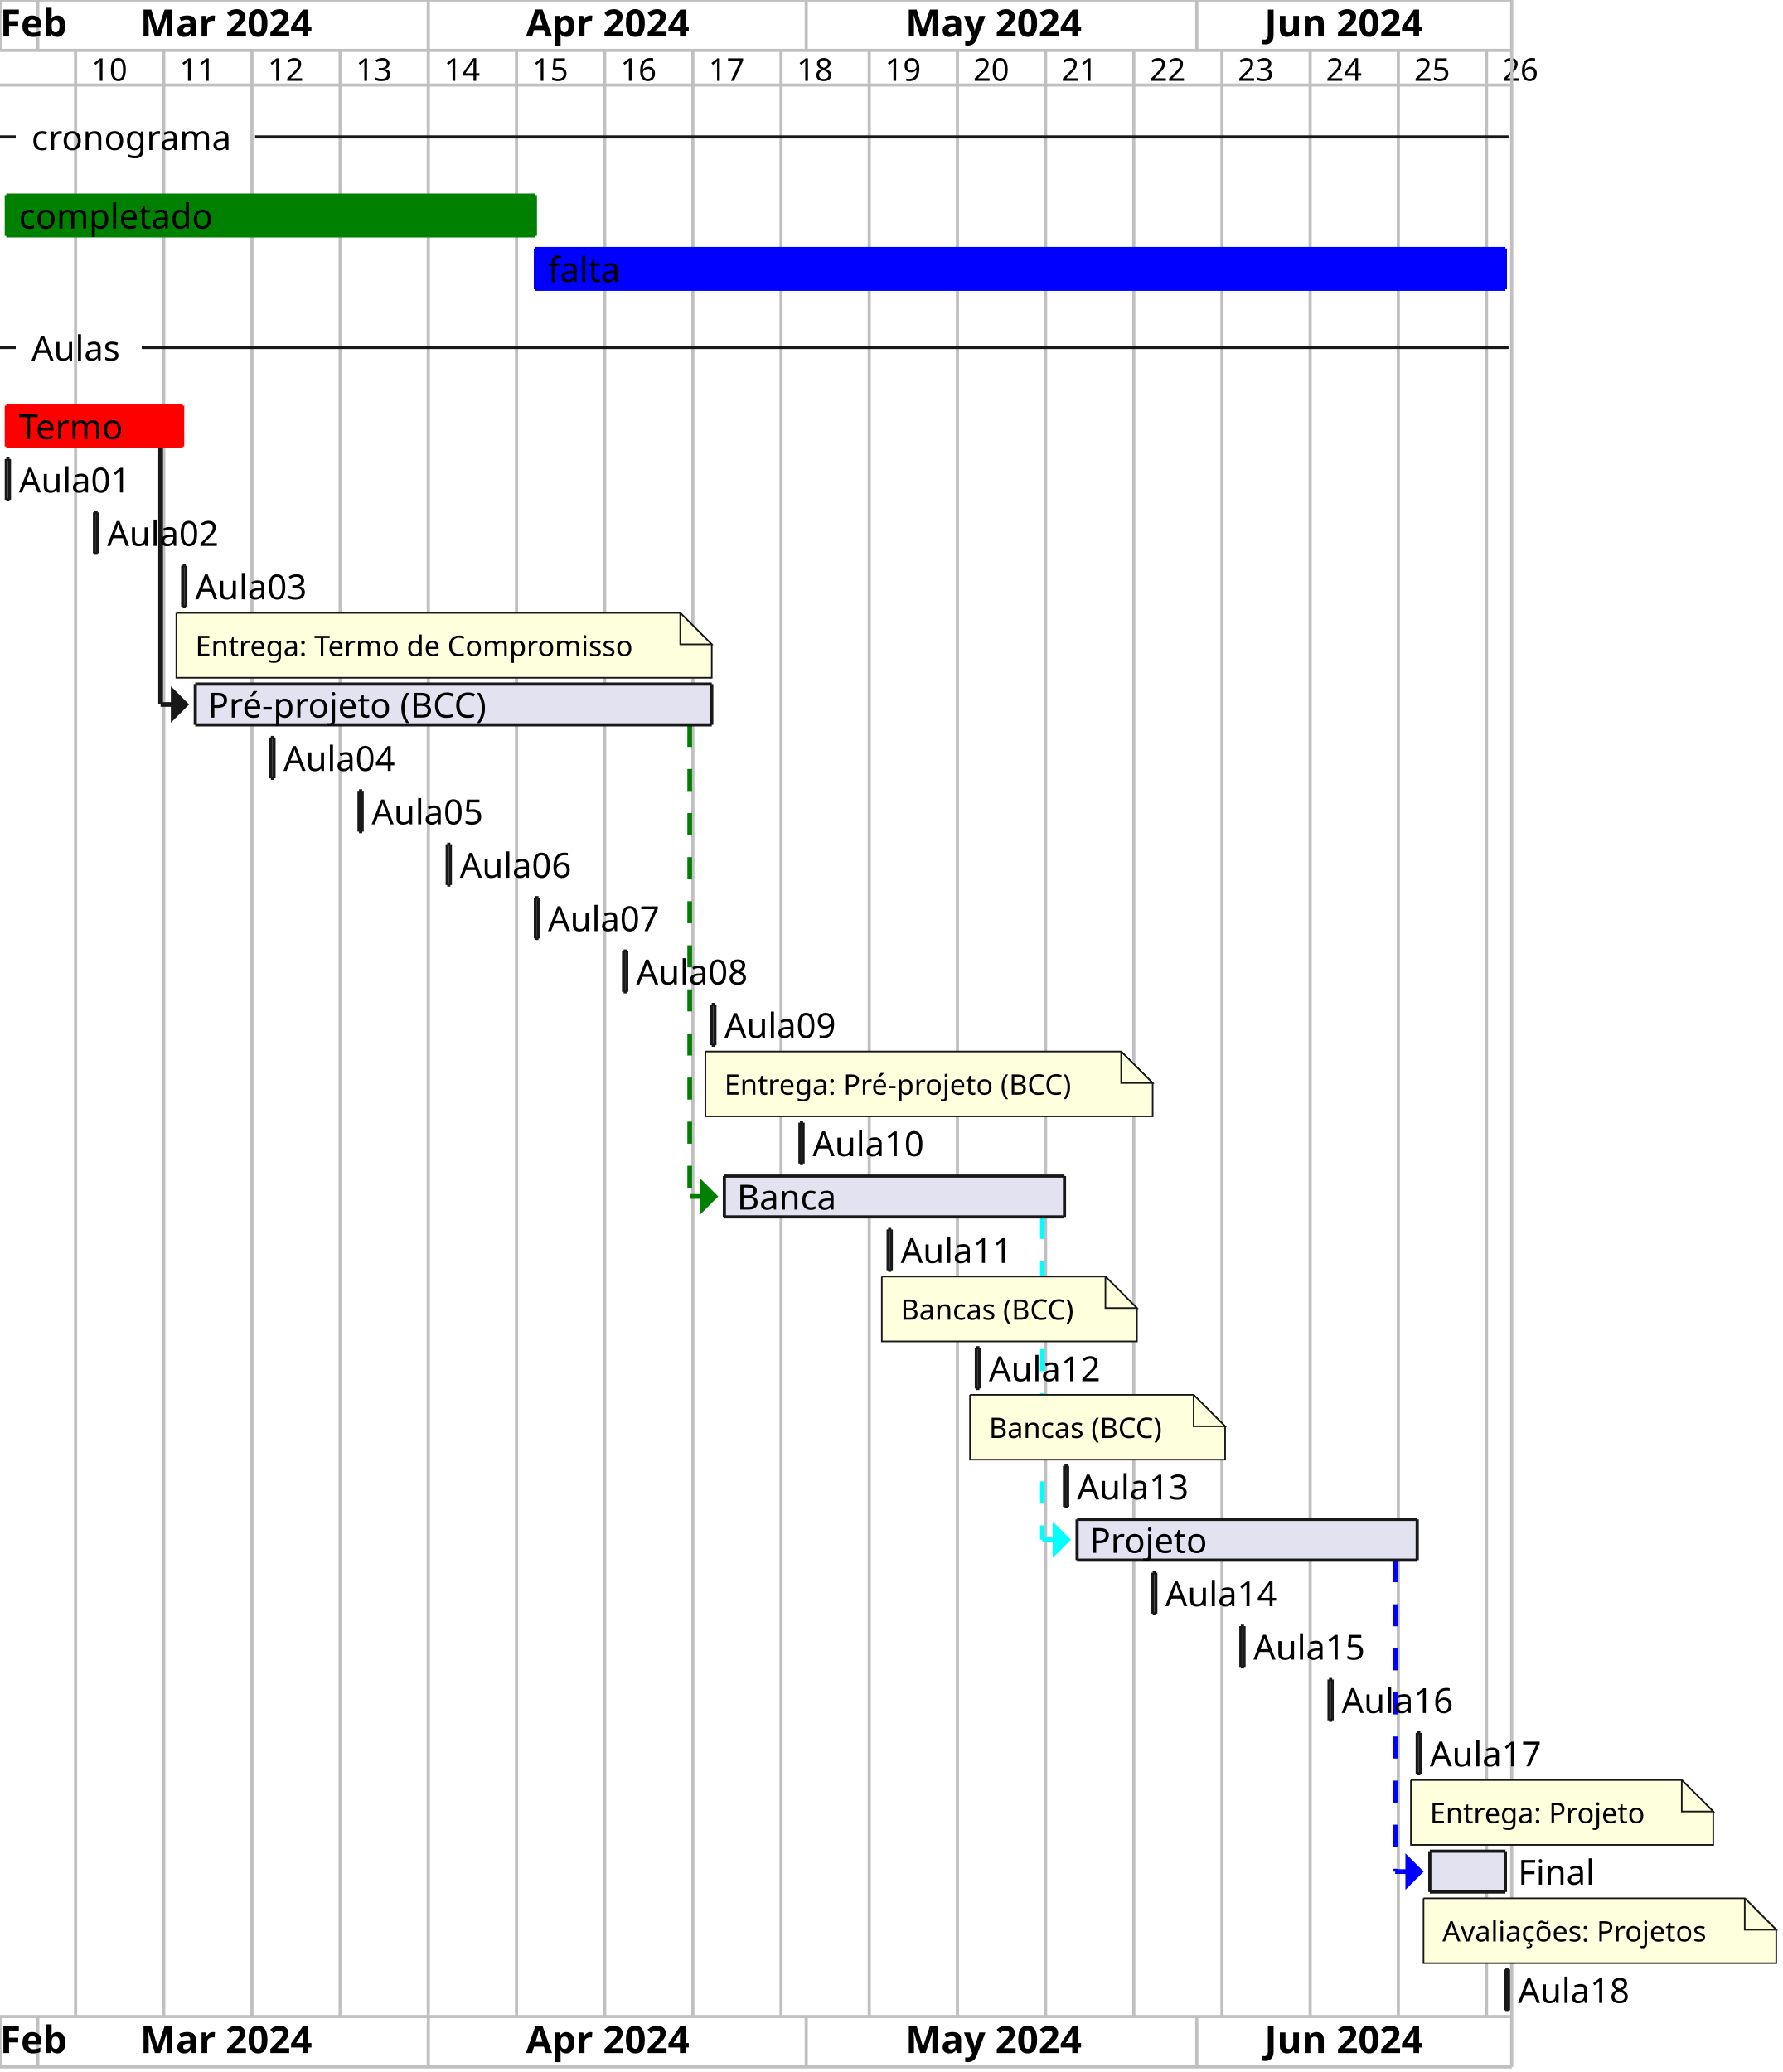
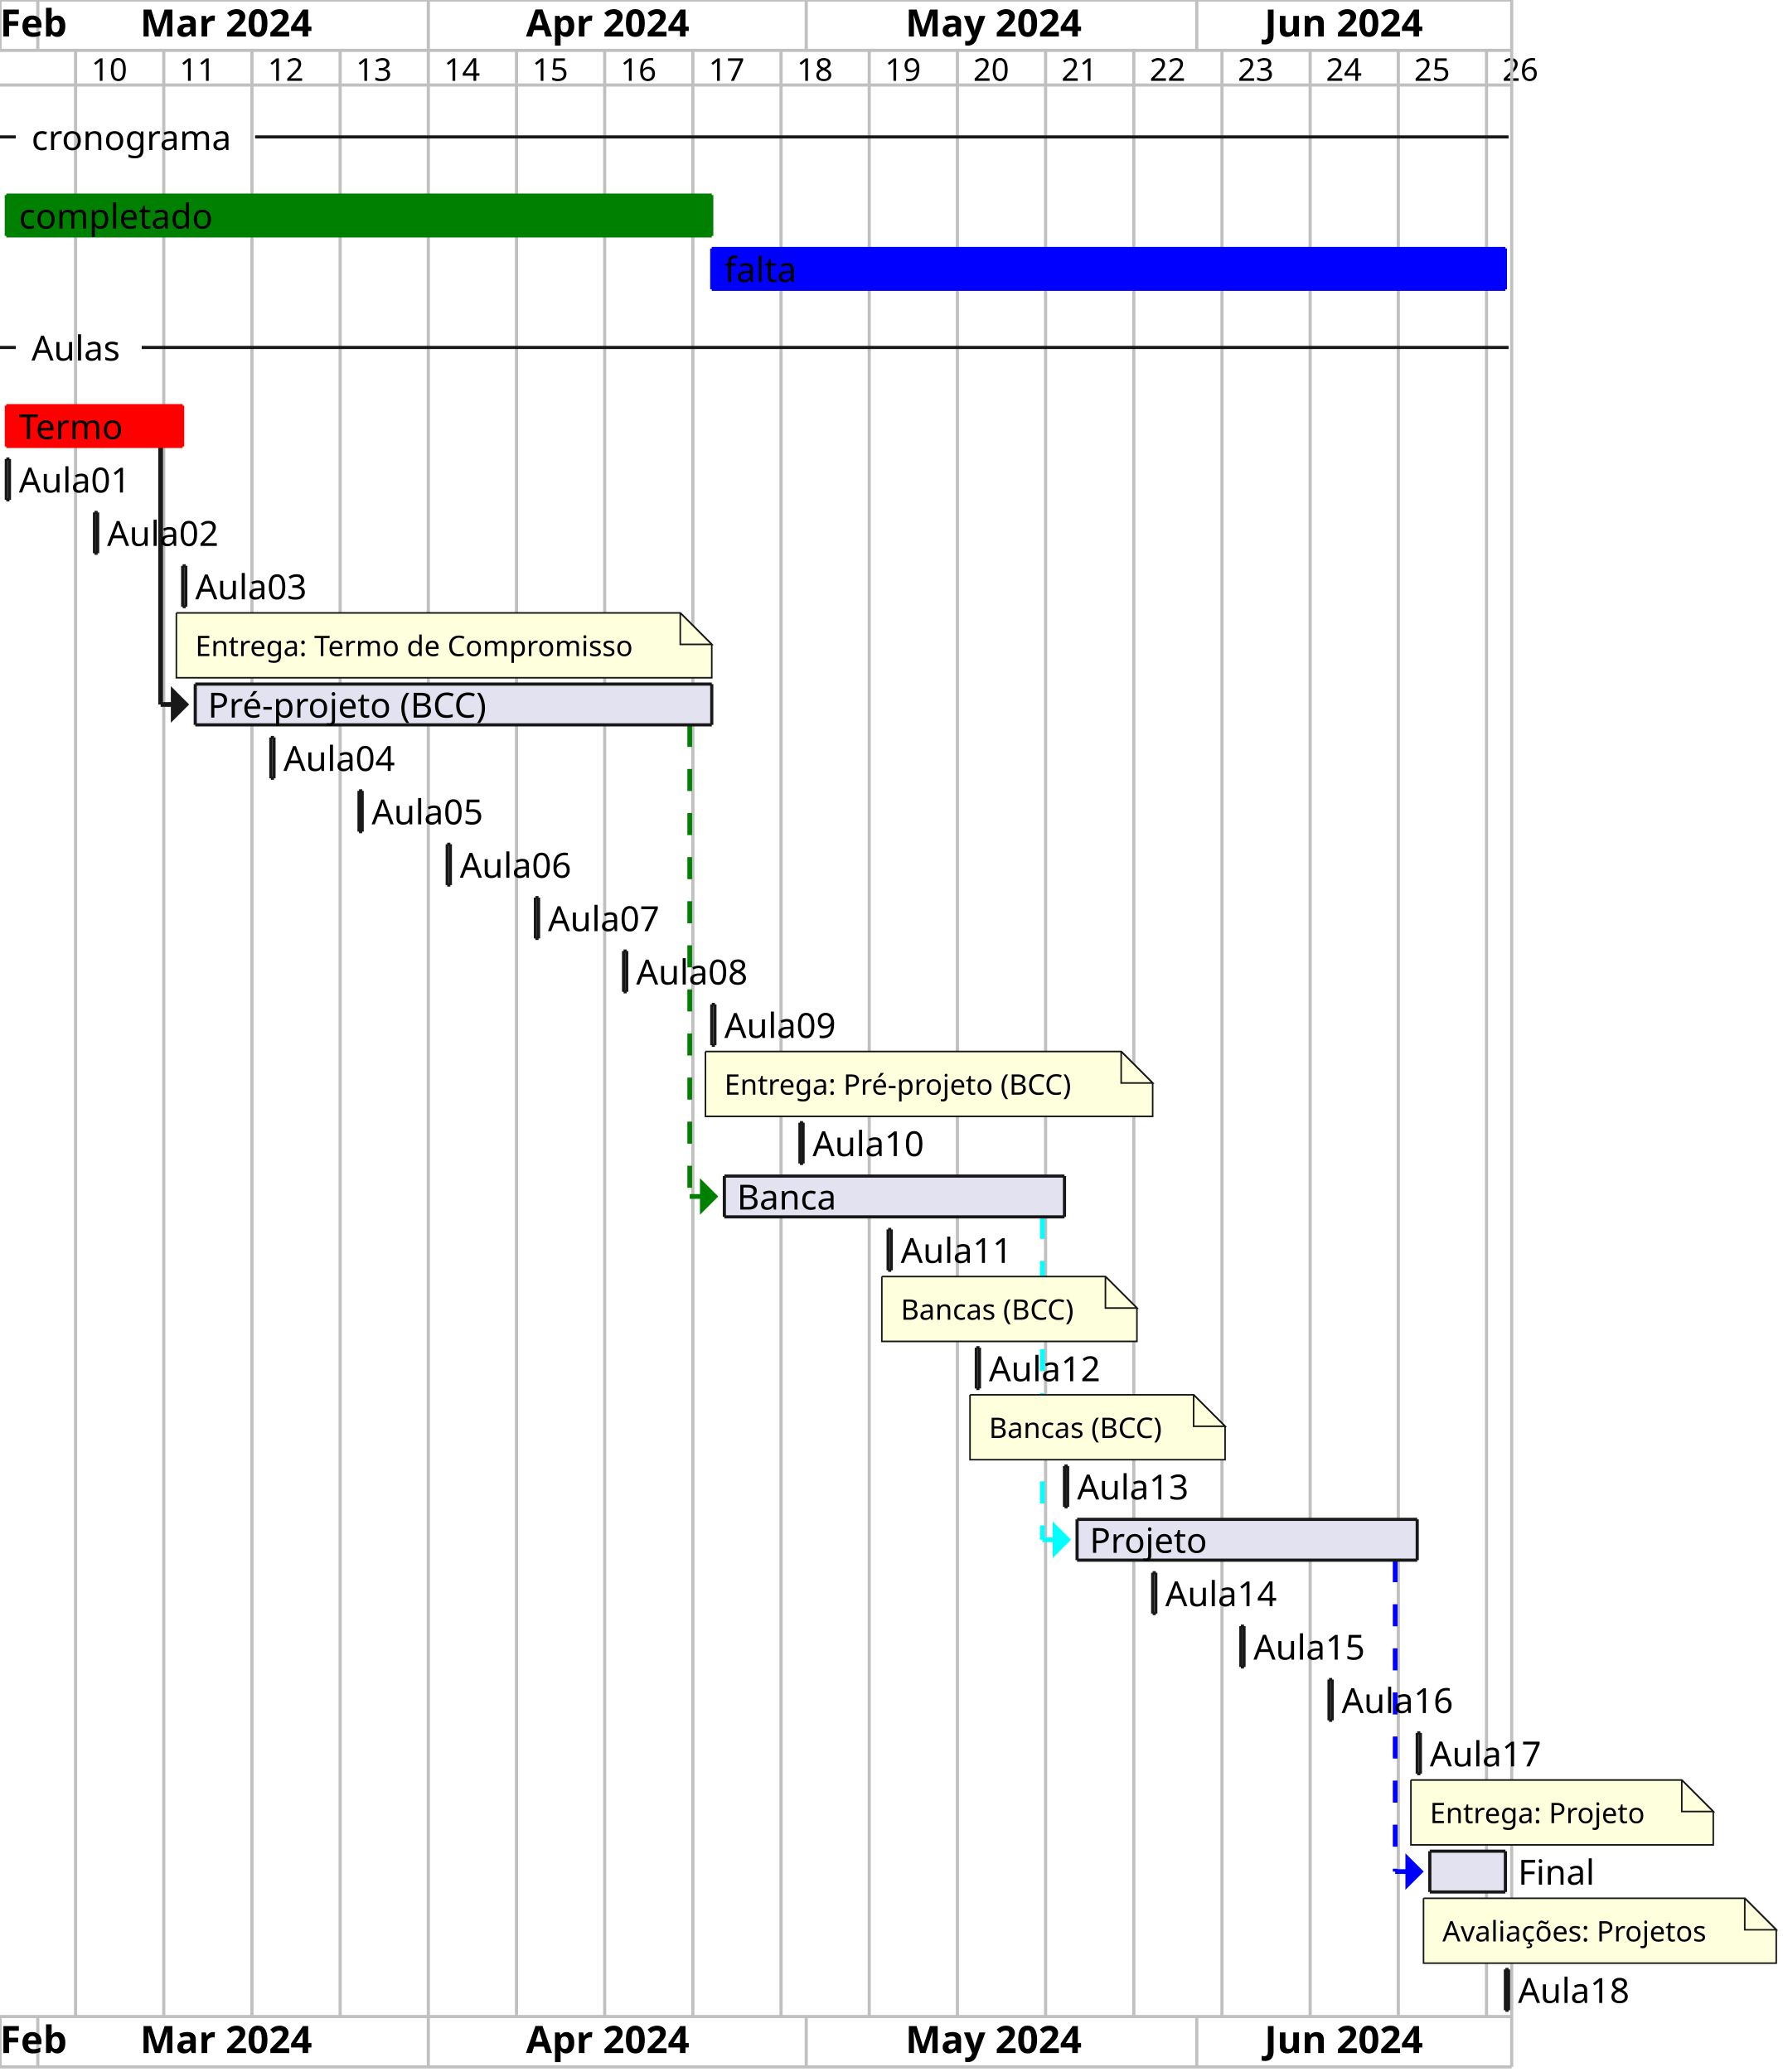
<svg xmlns="http://www.w3.org/2000/svg" contentStyleType="text/css" height="658px" preserveAspectRatio="none" style="width:566px;height:658px;background:#FFFFFF;" version="1.1" viewBox="0 0 566 658" width="566px" zoomAndPan="magnify">
  <defs />
  <g>
    <text fill="#000000" font-family="sans-serif" font-size="10" lengthAdjust="spacing" textLength="12" x="29" y="25.668">10</text>
    <text fill="#000000" font-family="sans-serif" font-size="10" lengthAdjust="spacing" textLength="12" x="57" y="25.668">11</text>
    <text fill="#000000" font-family="sans-serif" font-size="10" lengthAdjust="spacing" textLength="12" x="85" y="25.668">12</text>
    <text fill="#000000" font-family="sans-serif" font-size="10" lengthAdjust="spacing" textLength="12" x="113" y="25.668">13</text>
    <text fill="#000000" font-family="sans-serif" font-size="10" lengthAdjust="spacing" textLength="12" x="141" y="25.668">14</text>
    <text fill="#000000" font-family="sans-serif" font-size="10" lengthAdjust="spacing" textLength="12" x="169" y="25.668">15</text>
    <text fill="#000000" font-family="sans-serif" font-size="10" lengthAdjust="spacing" textLength="12" x="197" y="25.668">16</text>
    <text fill="#000000" font-family="sans-serif" font-size="10" lengthAdjust="spacing" textLength="12" x="225" y="25.668">17</text>
    <text fill="#000000" font-family="sans-serif" font-size="10" lengthAdjust="spacing" textLength="12" x="253" y="25.668">18</text>
    <text fill="#000000" font-family="sans-serif" font-size="10" lengthAdjust="spacing" textLength="12" x="281" y="25.668">19</text>
    <text fill="#000000" font-family="sans-serif" font-size="10" lengthAdjust="spacing" textLength="12" x="309" y="25.668">20</text>
    <text fill="#000000" font-family="sans-serif" font-size="10" lengthAdjust="spacing" textLength="12" x="337" y="25.668">21</text>
    <text fill="#000000" font-family="sans-serif" font-size="10" lengthAdjust="spacing" textLength="12" x="365" y="25.668">22</text>
    <text fill="#000000" font-family="sans-serif" font-size="10" lengthAdjust="spacing" textLength="12" x="393" y="25.668">23</text>
    <text fill="#000000" font-family="sans-serif" font-size="10" lengthAdjust="spacing" textLength="12" x="421" y="25.668">24</text>
    <text fill="#000000" font-family="sans-serif" font-size="10" lengthAdjust="spacing" textLength="12" x="449" y="25.668">25</text>
    <text fill="#000000" font-family="sans-serif" font-size="10" lengthAdjust="spacing" textLength="12" x="477" y="25.668">26</text>
    <line style="stroke:#C0C0C0;stroke-width:1.0;" x1="24" x2="24" y1="16" y2="640.385" />
    <line style="stroke:#C0C0C0;stroke-width:1.0;" x1="52" x2="52" y1="16" y2="640.385" />
    <line style="stroke:#C0C0C0;stroke-width:1.0;" x1="80" x2="80" y1="16" y2="640.385" />
    <line style="stroke:#C0C0C0;stroke-width:1.0;" x1="108" x2="108" y1="16" y2="640.385" />
    <line style="stroke:#C0C0C0;stroke-width:1.0;" x1="136" x2="136" y1="16" y2="640.385" />
    <line style="stroke:#C0C0C0;stroke-width:1.0;" x1="164" x2="164" y1="16" y2="640.385" />
    <line style="stroke:#C0C0C0;stroke-width:1.0;" x1="192" x2="192" y1="16" y2="640.385" />
    <line style="stroke:#C0C0C0;stroke-width:1.0;" x1="220" x2="220" y1="16" y2="640.385" />
    <line style="stroke:#C0C0C0;stroke-width:1.0;" x1="248" x2="248" y1="16" y2="640.385" />
    <line style="stroke:#C0C0C0;stroke-width:1.0;" x1="276" x2="276" y1="16" y2="640.385" />
    <line style="stroke:#C0C0C0;stroke-width:1.0;" x1="304" x2="304" y1="16" y2="640.385" />
    <line style="stroke:#C0C0C0;stroke-width:1.0;" x1="332" x2="332" y1="16" y2="640.385" />
    <line style="stroke:#C0C0C0;stroke-width:1.0;" x1="360" x2="360" y1="16" y2="640.385" />
    <line style="stroke:#C0C0C0;stroke-width:1.0;" x1="388" x2="388" y1="16" y2="640.385" />
    <line style="stroke:#C0C0C0;stroke-width:1.0;" x1="416" x2="416" y1="16" y2="640.385" />
    <line style="stroke:#C0C0C0;stroke-width:1.0;" x1="444" x2="444" y1="16" y2="640.385" />
    <line style="stroke:#C0C0C0;stroke-width:1.0;" x1="472" x2="472" y1="16" y2="640.385" />
    <line style="stroke:#C0C0C0;stroke-width:1.0;" x1="480" x2="480" y1="16" y2="640.385" />
    <line style="stroke:#C0C0C0;stroke-width:1.0;" x1="0" x2="0" y1="0" y2="16" />
    <line style="stroke:#C0C0C0;stroke-width:1.0;" x1="12" x2="12" y1="0" y2="16" />
    <text fill="#000000" font-family="sans-serif" font-size="12" font-weight="bold" lengthAdjust="spacing" textLength="22" x="0" y="11.602">Feb</text>
    <line style="stroke:#C0C0C0;stroke-width:1.0;" x1="136" x2="136" y1="0" y2="16" />
    <text fill="#000000" font-family="sans-serif" font-size="12" font-weight="bold" lengthAdjust="spacing" textLength="59" x="44.5" y="11.602">Mar 2024</text>
    <line style="stroke:#C0C0C0;stroke-width:1.0;" x1="256" x2="256" y1="0" y2="16" />
    <text fill="#000000" font-family="sans-serif" font-size="12" font-weight="bold" lengthAdjust="spacing" textLength="58" x="167" y="11.602">Apr 2024</text>
    <line style="stroke:#C0C0C0;stroke-width:1.0;" x1="380" x2="380" y1="0" y2="16" />
    <text fill="#000000" font-family="sans-serif" font-size="12" font-weight="bold" lengthAdjust="spacing" textLength="61" x="287.5" y="11.602">May 2024</text>
    <line style="stroke:#C0C0C0;stroke-width:1.0;" x1="480" x2="480" y1="0" y2="16" />
    <text fill="#000000" font-family="sans-serif" font-size="12" font-weight="bold" lengthAdjust="spacing" textLength="57" x="401.5" y="11.602">Jun 2024</text>
    <line style="stroke:#C0C0C0;stroke-width:1.0;" x1="0" x2="480" y1="0" y2="0" />
    <line style="stroke:#C0C0C0;stroke-width:1.0;" x1="0" x2="480" y1="16" y2="16" />
    <line style="stroke:#C0C0C0;stroke-width:1.0;" x1="0" x2="480" y1="27" y2="27" />
    <line style="stroke:#181818;stroke-width:1.5;" x1="51" x2="51" y1="141.775" y2="223.718" />
    <line style="stroke:#181818;stroke-width:1.5;" x1="51" x2="59" y1="223.718" y2="223.718" />
    <polygon fill="#181818" points="55,219.718,55,223.718,55,227.718,59,223.718" style="stroke:#181818;stroke-width:1.5;" />
    <line style="stroke:#008000;stroke-width:1.5;stroke-dasharray:7.0,7.0;" x1="219" x2="219" y1="230.195" y2="379.958" />
    <line style="stroke:#008000;stroke-width:1.5;stroke-dasharray:7.0,7.0;" x1="219" x2="227" y1="379.958" y2="379.958" />
    <polygon fill="#008000" points="223,375.958,223,379.958,223,383.958,227,379.958" style="stroke:#008000;stroke-width:1.5;" />
    <line style="stroke:#00FFFF;stroke-width:1.5;stroke-dasharray:7.0,7.0;" x1="331" x2="331" y1="386.435" y2="488.978" />
    <line style="stroke:#00FFFF;stroke-width:1.5;stroke-dasharray:7.0,7.0;" x1="331" x2="339" y1="488.978" y2="488.978" />
    <polygon fill="#00FFFF" points="335,484.978,335,488.978,335,492.978,339,488.978" style="stroke:#00FFFF;stroke-width:1.5;" />
    <line style="stroke:#0000FF;stroke-width:1.5;stroke-dasharray:7.0,7.0;" x1="443" x2="443" y1="495.455" y2="594.352" />
    <line style="stroke:#0000FF;stroke-width:1.5;stroke-dasharray:7.0,7.0;" x1="443" x2="451" y1="594.352" y2="594.352" />
    <polygon fill="#0000FF" points="447,590.352,447,594.352,447,598.352,451,594.352" style="stroke:#0000FF;stroke-width:1.5;" />
    <line style="stroke:#181818;stroke-width:1.0;" x1="0" x2="5" y1="43.477" y2="43.477" />
    <line style="stroke:#181818;stroke-width:1.0;" x1="81" x2="479" y1="43.477" y2="43.477" />
-     <rect fill="#008000" height="12.955" style="stroke:none;stroke-width:1.0;" width="168" x="2" y="61.955" />
-     <line style="stroke:#008000;stroke-width:1.0;" x1="2" x2="170" y1="61.955" y2="61.955" />
-     <line style="stroke:#008000;stroke-width:1.0;" x1="2" x2="170" y1="74.91" y2="74.91" />
+     <rect fill="#008000" height="12.955" style="stroke:none;stroke-width:1.0;" width="224" x="2" y="61.955" />
+     <line style="stroke:#008000;stroke-width:1.0;" x1="2" x2="226" y1="61.955" y2="61.955" />
+     <line style="stroke:#008000;stroke-width:1.0;" x1="2" x2="226" y1="74.91" y2="74.91" />
    <line style="stroke:#008000;stroke-width:1.0;" x1="2" x2="2" y1="61.955" y2="74.91" />
-     <line style="stroke:#008000;stroke-width:1.0;" x1="170" x2="170" y1="61.955" y2="74.91" />
-     <rect fill="#0000FF" height="12.955" style="stroke:none;stroke-width:1.0;" width="308" x="170" y="78.91" />
-     <line style="stroke:#0000FF;stroke-width:1.0;" x1="170" x2="478" y1="78.91" y2="78.91" />
-     <line style="stroke:#0000FF;stroke-width:1.0;" x1="170" x2="478" y1="91.865" y2="91.865" />
-     <line style="stroke:#0000FF;stroke-width:1.0;" x1="170" x2="170" y1="78.91" y2="91.865" />
+     <line style="stroke:#008000;stroke-width:1.0;" x1="226" x2="226" y1="61.955" y2="74.91" />
+     <rect fill="#0000FF" height="12.955" style="stroke:none;stroke-width:1.0;" width="252" x="226" y="78.91" />
+     <line style="stroke:#0000FF;stroke-width:1.0;" x1="226" x2="478" y1="78.91" y2="78.91" />
+     <line style="stroke:#0000FF;stroke-width:1.0;" x1="226" x2="478" y1="91.865" y2="91.865" />
+     <line style="stroke:#0000FF;stroke-width:1.0;" x1="226" x2="226" y1="78.91" y2="91.865" />
    <line style="stroke:#0000FF;stroke-width:1.0;" x1="478" x2="478" y1="78.91" y2="91.865" />
    <line style="stroke:#181818;stroke-width:1.0;" x1="0" x2="5" y1="110.343" y2="110.343" />
    <line style="stroke:#181818;stroke-width:1.0;" x1="45" x2="479" y1="110.343" y2="110.343" />
    <rect fill="#FF0000" height="12.955" style="stroke:none;stroke-width:1.0;" width="56" x="2" y="128.82" />
    <line style="stroke:#FF0000;stroke-width:1.0;" x1="2" x2="58" y1="128.82" y2="128.82" />
    <line style="stroke:#FF0000;stroke-width:1.0;" x1="2" x2="58" y1="141.775" y2="141.775" />
    <line style="stroke:#FF0000;stroke-width:1.0;" x1="2" x2="2" y1="128.82" y2="141.775" />
    <line style="stroke:#FF0000;stroke-width:1.0;" x1="58" x2="58" y1="128.82" y2="141.775" />
    <rect fill="#E2E2F0" height="12.955" style="stroke:none;stroke-width:1.0;" width="1" x="2" y="145.775" />
    <line style="stroke:#181818;stroke-width:1.0;" x1="2" x2="3" y1="145.775" y2="145.775" />
    <line style="stroke:#181818;stroke-width:1.0;" x1="2" x2="3" y1="158.731" y2="158.731" />
    <line style="stroke:#181818;stroke-width:1.0;" x1="2" x2="2" y1="145.775" y2="158.731" />
    <line style="stroke:#181818;stroke-width:1.0;" x1="3" x2="3" y1="145.775" y2="158.731" />
    <rect fill="#E2E2F0" height="12.955" style="stroke:none;stroke-width:1.0;" width="1" x="30" y="162.731" />
    <line style="stroke:#181818;stroke-width:1.0;" x1="30" x2="31" y1="162.731" y2="162.731" />
    <line style="stroke:#181818;stroke-width:1.0;" x1="30" x2="31" y1="175.685" y2="175.685" />
    <line style="stroke:#181818;stroke-width:1.0;" x1="30" x2="30" y1="162.731" y2="175.685" />
    <line style="stroke:#181818;stroke-width:1.0;" x1="31" x2="31" y1="162.731" y2="175.685" />
    <path d="M56,194.641 L56,215.24 L226,215.24 L226,204.641 L216,194.641 L56,194.641 " fill="#FEFFDD" style="stroke:#181818;stroke-width:0.5;" />
    <path d="M216,194.641 L216,204.641 L226,204.641 L216,194.641 " fill="#FEFFDD" style="stroke:#181818;stroke-width:0.5;" />
    <text fill="#000000" font-family="sans-serif" font-size="9" lengthAdjust="spacing" textLength="149" x="62" y="208.342">Entrega: Termo de Compromisso</text>
    <rect fill="#E2E2F0" height="12.955" style="stroke:none;stroke-width:1.0;" width="1" x="58" y="179.685" />
    <line style="stroke:#181818;stroke-width:1.0;" x1="58" x2="59" y1="179.685" y2="179.685" />
    <line style="stroke:#181818;stroke-width:1.0;" x1="58" x2="59" y1="192.641" y2="192.641" />
    <line style="stroke:#181818;stroke-width:1.0;" x1="58" x2="58" y1="179.685" y2="192.641" />
    <line style="stroke:#181818;stroke-width:1.0;" x1="59" x2="59" y1="179.685" y2="192.641" />
    <rect fill="#E2E2F0" height="12.955" style="stroke:none;stroke-width:1.0;" width="164" x="62" y="217.24" />
    <line style="stroke:#181818;stroke-width:1.0;" x1="62" x2="226" y1="217.24" y2="217.24" />
    <line style="stroke:#181818;stroke-width:1.0;" x1="62" x2="226" y1="230.195" y2="230.195" />
    <line style="stroke:#181818;stroke-width:1.0;" x1="62" x2="62" y1="217.24" y2="230.195" />
    <line style="stroke:#181818;stroke-width:1.0;" x1="226" x2="226" y1="217.24" y2="230.195" />
    <rect fill="#E2E2F0" height="12.955" style="stroke:none;stroke-width:1.0;" width="1" x="86" y="234.195" />
    <line style="stroke:#181818;stroke-width:1.0;" x1="86" x2="87" y1="234.195" y2="234.195" />
    <line style="stroke:#181818;stroke-width:1.0;" x1="86" x2="87" y1="247.15" y2="247.15" />
    <line style="stroke:#181818;stroke-width:1.0;" x1="86" x2="86" y1="234.195" y2="247.15" />
    <line style="stroke:#181818;stroke-width:1.0;" x1="87" x2="87" y1="234.195" y2="247.15" />
    <rect fill="#E2E2F0" height="12.955" style="stroke:none;stroke-width:1.0;" width="1" x="114" y="251.15" />
    <line style="stroke:#181818;stroke-width:1.0;" x1="114" x2="115" y1="251.15" y2="251.15" />
    <line style="stroke:#181818;stroke-width:1.0;" x1="114" x2="115" y1="264.106" y2="264.106" />
    <line style="stroke:#181818;stroke-width:1.0;" x1="114" x2="114" y1="251.15" y2="264.106" />
    <line style="stroke:#181818;stroke-width:1.0;" x1="115" x2="115" y1="251.15" y2="264.106" />
    <rect fill="#E2E2F0" height="12.955" style="stroke:none;stroke-width:1.0;" width="1" x="142" y="268.106" />
    <line style="stroke:#181818;stroke-width:1.0;" x1="142" x2="143" y1="268.106" y2="268.106" />
    <line style="stroke:#181818;stroke-width:1.0;" x1="142" x2="143" y1="281.06" y2="281.06" />
    <line style="stroke:#181818;stroke-width:1.0;" x1="142" x2="142" y1="268.106" y2="281.06" />
    <line style="stroke:#181818;stroke-width:1.0;" x1="143" x2="143" y1="268.106" y2="281.06" />
    <rect fill="#E2E2F0" height="12.955" style="stroke:none;stroke-width:1.0;" width="1" x="170" y="285.06" />
    <line style="stroke:#181818;stroke-width:1.0;" x1="170" x2="171" y1="285.06" y2="285.06" />
    <line style="stroke:#181818;stroke-width:1.0;" x1="170" x2="171" y1="298.016" y2="298.016" />
    <line style="stroke:#181818;stroke-width:1.0;" x1="170" x2="170" y1="285.06" y2="298.016" />
    <line style="stroke:#181818;stroke-width:1.0;" x1="171" x2="171" y1="285.06" y2="298.016" />
    <rect fill="#E2E2F0" height="12.955" style="stroke:none;stroke-width:1.0;" width="1" x="198" y="302.016" />
    <line style="stroke:#181818;stroke-width:1.0;" x1="198" x2="199" y1="302.016" y2="302.016" />
    <line style="stroke:#181818;stroke-width:1.0;" x1="198" x2="199" y1="314.971" y2="314.971" />
    <line style="stroke:#181818;stroke-width:1.0;" x1="198" x2="198" y1="302.016" y2="314.971" />
    <line style="stroke:#181818;stroke-width:1.0;" x1="199" x2="199" y1="302.016" y2="314.971" />
    <path d="M224,333.926 L224,354.525 L366,354.525 L366,343.926 L356,333.926 L224,333.926 " fill="#FEFFDD" style="stroke:#181818;stroke-width:0.5;" />
    <path d="M356,333.926 L356,343.926 L366,343.926 L356,333.926 " fill="#FEFFDD" style="stroke:#181818;stroke-width:0.5;" />
    <text fill="#000000" font-family="sans-serif" font-size="9" lengthAdjust="spacing" textLength="118" x="230" y="347.627">Entrega: Pré-projeto (BCC)</text>
    <rect fill="#E2E2F0" height="12.955" style="stroke:none;stroke-width:1.0;" width="1" x="226" y="318.971" />
    <line style="stroke:#181818;stroke-width:1.0;" x1="226" x2="227" y1="318.971" y2="318.971" />
    <line style="stroke:#181818;stroke-width:1.0;" x1="226" x2="227" y1="331.926" y2="331.926" />
    <line style="stroke:#181818;stroke-width:1.0;" x1="226" x2="226" y1="318.971" y2="331.926" />
    <line style="stroke:#181818;stroke-width:1.0;" x1="227" x2="227" y1="318.971" y2="331.926" />
    <rect fill="#E2E2F0" height="12.955" style="stroke:none;stroke-width:1.0;" width="1" x="254" y="356.525" />
    <line style="stroke:#181818;stroke-width:1.0;" x1="254" x2="255" y1="356.525" y2="356.525" />
    <line style="stroke:#181818;stroke-width:1.0;" x1="254" x2="255" y1="369.481" y2="369.481" />
    <line style="stroke:#181818;stroke-width:1.0;" x1="254" x2="254" y1="356.525" y2="369.481" />
    <line style="stroke:#181818;stroke-width:1.0;" x1="255" x2="255" y1="356.525" y2="369.481" />
    <rect fill="#E2E2F0" height="12.955" style="stroke:none;stroke-width:1.0;" width="108" x="230" y="373.481" />
    <line style="stroke:#181818;stroke-width:1.0;" x1="230" x2="338" y1="373.481" y2="373.481" />
    <line style="stroke:#181818;stroke-width:1.0;" x1="230" x2="338" y1="386.435" y2="386.435" />
    <line style="stroke:#181818;stroke-width:1.0;" x1="230" x2="230" y1="373.481" y2="386.435" />
    <line style="stroke:#181818;stroke-width:1.0;" x1="338" x2="338" y1="373.481" y2="386.435" />
    <path d="M280,405.391 L280,425.99 L361,425.99 L361,415.391 L351,405.391 L280,405.391 " fill="#FEFFDD" style="stroke:#181818;stroke-width:0.5;" />
    <path d="M351,405.391 L351,415.391 L361,415.391 L351,405.391 " fill="#FEFFDD" style="stroke:#181818;stroke-width:0.5;" />
    <text fill="#000000" font-family="sans-serif" font-size="9" lengthAdjust="spacing" textLength="57" x="286" y="419.092">Bancas (BCC)</text>
    <rect fill="#E2E2F0" height="12.955" style="stroke:none;stroke-width:1.0;" width="1" x="282" y="390.435" />
    <line style="stroke:#181818;stroke-width:1.0;" x1="282" x2="283" y1="390.435" y2="390.435" />
    <line style="stroke:#181818;stroke-width:1.0;" x1="282" x2="283" y1="403.391" y2="403.391" />
    <line style="stroke:#181818;stroke-width:1.0;" x1="282" x2="282" y1="390.435" y2="403.391" />
    <line style="stroke:#181818;stroke-width:1.0;" x1="283" x2="283" y1="390.435" y2="403.391" />
    <path d="M308,442.945 L308,463.545 L389,463.545 L389,452.945 L379,442.945 L308,442.945 " fill="#FEFFDD" style="stroke:#181818;stroke-width:0.5;" />
    <path d="M379,442.945 L379,452.945 L389,452.945 L379,442.945 " fill="#FEFFDD" style="stroke:#181818;stroke-width:0.5;" />
    <text fill="#000000" font-family="sans-serif" font-size="9" lengthAdjust="spacing" textLength="57" x="314" y="456.647">Bancas (BCC)</text>
    <rect fill="#E2E2F0" height="12.955" style="stroke:none;stroke-width:1.0;" width="1" x="310" y="427.99" />
    <line style="stroke:#181818;stroke-width:1.0;" x1="310" x2="311" y1="427.99" y2="427.99" />
    <line style="stroke:#181818;stroke-width:1.0;" x1="310" x2="311" y1="440.945" y2="440.945" />
    <line style="stroke:#181818;stroke-width:1.0;" x1="310" x2="310" y1="427.99" y2="440.945" />
    <line style="stroke:#181818;stroke-width:1.0;" x1="311" x2="311" y1="427.99" y2="440.945" />
    <rect fill="#E2E2F0" height="12.955" style="stroke:none;stroke-width:1.0;" width="1" x="338" y="465.545" />
    <line style="stroke:#181818;stroke-width:1.0;" x1="338" x2="339" y1="465.545" y2="465.545" />
    <line style="stroke:#181818;stroke-width:1.0;" x1="338" x2="339" y1="478.5" y2="478.5" />
    <line style="stroke:#181818;stroke-width:1.0;" x1="338" x2="338" y1="465.545" y2="478.5" />
    <line style="stroke:#181818;stroke-width:1.0;" x1="339" x2="339" y1="465.545" y2="478.5" />
    <rect fill="#E2E2F0" height="12.955" style="stroke:none;stroke-width:1.0;" width="108" x="342" y="482.5" />
    <line style="stroke:#181818;stroke-width:1.0;" x1="342" x2="450" y1="482.5" y2="482.5" />
    <line style="stroke:#181818;stroke-width:1.0;" x1="342" x2="450" y1="495.455" y2="495.455" />
    <line style="stroke:#181818;stroke-width:1.0;" x1="342" x2="342" y1="482.5" y2="495.455" />
    <line style="stroke:#181818;stroke-width:1.0;" x1="450" x2="450" y1="482.5" y2="495.455" />
    <rect fill="#E2E2F0" height="12.955" style="stroke:none;stroke-width:1.0;" width="1" x="366" y="499.455" />
    <line style="stroke:#181818;stroke-width:1.0;" x1="366" x2="367" y1="499.455" y2="499.455" />
    <line style="stroke:#181818;stroke-width:1.0;" x1="366" x2="367" y1="512.41" y2="512.41" />
    <line style="stroke:#181818;stroke-width:1.0;" x1="366" x2="366" y1="499.455" y2="512.41" />
    <line style="stroke:#181818;stroke-width:1.0;" x1="367" x2="367" y1="499.455" y2="512.41" />
    <rect fill="#E2E2F0" height="12.955" style="stroke:none;stroke-width:1.0;" width="1" x="394" y="516.41" />
    <line style="stroke:#181818;stroke-width:1.0;" x1="394" x2="395" y1="516.41" y2="516.41" />
    <line style="stroke:#181818;stroke-width:1.0;" x1="394" x2="395" y1="529.365" y2="529.365" />
    <line style="stroke:#181818;stroke-width:1.0;" x1="394" x2="394" y1="516.41" y2="529.365" />
    <line style="stroke:#181818;stroke-width:1.0;" x1="395" x2="395" y1="516.41" y2="529.365" />
    <rect fill="#E2E2F0" height="12.955" style="stroke:none;stroke-width:1.0;" width="1" x="422" y="533.365" />
    <line style="stroke:#181818;stroke-width:1.0;" x1="422" x2="423" y1="533.365" y2="533.365" />
    <line style="stroke:#181818;stroke-width:1.0;" x1="422" x2="423" y1="546.32" y2="546.32" />
    <line style="stroke:#181818;stroke-width:1.0;" x1="422" x2="422" y1="533.365" y2="546.32" />
    <line style="stroke:#181818;stroke-width:1.0;" x1="423" x2="423" y1="533.365" y2="546.32" />
    <path d="M448,565.275 L448,585.875 L544,585.875 L544,575.275 L534,565.275 L448,565.275 " fill="#FEFFDD" style="stroke:#181818;stroke-width:0.5;" />
    <path d="M534,565.275 L534,575.275 L544,575.275 L534,565.275 " fill="#FEFFDD" style="stroke:#181818;stroke-width:0.5;" />
    <text fill="#000000" font-family="sans-serif" font-size="9" lengthAdjust="spacing" textLength="72" x="454" y="578.977">Entrega: Projeto</text>
    <rect fill="#E2E2F0" height="12.955" style="stroke:none;stroke-width:1.0;" width="1" x="450" y="550.32" />
    <line style="stroke:#181818;stroke-width:1.0;" x1="450" x2="451" y1="550.32" y2="550.32" />
    <line style="stroke:#181818;stroke-width:1.0;" x1="450" x2="451" y1="563.275" y2="563.275" />
    <line style="stroke:#181818;stroke-width:1.0;" x1="450" x2="450" y1="550.32" y2="563.275" />
    <line style="stroke:#181818;stroke-width:1.0;" x1="451" x2="451" y1="550.32" y2="563.275" />
    <path d="M452,602.83 L452,623.43 L564,623.43 L564,612.83 L554,602.83 L452,602.83 " fill="#FEFFDD" style="stroke:#181818;stroke-width:0.5;" />
    <path d="M554,602.83 L554,612.83 L564,612.83 L554,602.83 " fill="#FEFFDD" style="stroke:#181818;stroke-width:0.5;" />
    <text fill="#000000" font-family="sans-serif" font-size="9" lengthAdjust="spacing" textLength="91" x="458" y="616.531">Avaliações: Projetos</text>
    <rect fill="#E2E2F0" height="12.955" style="stroke:none;stroke-width:1.0;" width="24" x="454" y="587.875" />
    <line style="stroke:#181818;stroke-width:1.0;" x1="454" x2="478" y1="587.875" y2="587.875" />
    <line style="stroke:#181818;stroke-width:1.0;" x1="454" x2="478" y1="600.83" y2="600.83" />
    <line style="stroke:#181818;stroke-width:1.0;" x1="454" x2="454" y1="587.875" y2="600.83" />
    <line style="stroke:#181818;stroke-width:1.0;" x1="478" x2="478" y1="587.875" y2="600.83" />
    <rect fill="#E2E2F0" height="12.955" style="stroke:none;stroke-width:1.0;" width="1" x="478" y="625.43" />
    <line style="stroke:#181818;stroke-width:1.0;" x1="478" x2="479" y1="625.43" y2="625.43" />
    <line style="stroke:#181818;stroke-width:1.0;" x1="478" x2="479" y1="638.385" y2="638.385" />
    <line style="stroke:#181818;stroke-width:1.0;" x1="478" x2="478" y1="625.43" y2="638.385" />
    <line style="stroke:#181818;stroke-width:1.0;" x1="479" x2="479" y1="625.43" y2="638.385" />
    <text fill="#000000" font-family="sans-serif" font-size="11" lengthAdjust="spacing" textLength="66" x="10" y="47.635">cronograma</text>
    <text fill="#000000" font-family="sans-serif" font-size="11" lengthAdjust="spacing" textLength="63" x="6" y="72.59">completado</text>
-     <text fill="#000000" font-family="sans-serif" font-size="11" lengthAdjust="spacing" textLength="23" x="174" y="89.545">falta</text>
+     <text fill="#000000" font-family="sans-serif" font-size="11" lengthAdjust="spacing" textLength="23" x="230" y="89.545">falta</text>
    <text fill="#000000" font-family="sans-serif" font-size="11" lengthAdjust="spacing" textLength="30" x="10" y="114.5">Aulas</text>
    <text fill="#000000" font-family="sans-serif" font-size="11" lengthAdjust="spacing" textLength="35" x="6" y="139.455">Termo</text>
    <text fill="#000000" font-family="sans-serif" font-size="11" lengthAdjust="spacing" textLength="38" x="6" y="156.41">Aula01</text>
    <text fill="#000000" font-family="sans-serif" font-size="11" lengthAdjust="spacing" textLength="38" x="34" y="173.365">Aula02</text>
    <text fill="#000000" font-family="sans-serif" font-size="11" lengthAdjust="spacing" textLength="38" x="62" y="190.32">Aula03</text>
    <text fill="#000000" font-family="sans-serif" font-size="11" lengthAdjust="spacing" textLength="95" x="66" y="227.875">Pré-projeto (BCC)</text>
    <text fill="#000000" font-family="sans-serif" font-size="11" lengthAdjust="spacing" textLength="38" x="90" y="244.83">Aula04</text>
    <text fill="#000000" font-family="sans-serif" font-size="11" lengthAdjust="spacing" textLength="38" x="118" y="261.785">Aula05</text>
    <text fill="#000000" font-family="sans-serif" font-size="11" lengthAdjust="spacing" textLength="38" x="146" y="278.74">Aula06</text>
    <text fill="#000000" font-family="sans-serif" font-size="11" lengthAdjust="spacing" textLength="38" x="174" y="295.695">Aula07</text>
    <text fill="#000000" font-family="sans-serif" font-size="11" lengthAdjust="spacing" textLength="38" x="202" y="312.65">Aula08</text>
    <text fill="#000000" font-family="sans-serif" font-size="11" lengthAdjust="spacing" textLength="38" x="230" y="329.606">Aula09</text>
    <text fill="#000000" font-family="sans-serif" font-size="11" lengthAdjust="spacing" textLength="38" x="258" y="367.16">Aula10</text>
    <text fill="#000000" font-family="sans-serif" font-size="11" lengthAdjust="spacing" textLength="31" x="234" y="384.115">Banca</text>
    <text fill="#000000" font-family="sans-serif" font-size="11" lengthAdjust="spacing" textLength="38" x="286" y="401.07">Aula11</text>
    <text fill="#000000" font-family="sans-serif" font-size="11" lengthAdjust="spacing" textLength="38" x="314" y="438.625">Aula12</text>
    <text fill="#000000" font-family="sans-serif" font-size="11" lengthAdjust="spacing" textLength="38" x="342" y="476.18">Aula13</text>
    <text fill="#000000" font-family="sans-serif" font-size="11" lengthAdjust="spacing" textLength="38" x="346" y="493.135">Projeto</text>
    <text fill="#000000" font-family="sans-serif" font-size="11" lengthAdjust="spacing" textLength="38" x="370" y="510.09">Aula14</text>
    <text fill="#000000" font-family="sans-serif" font-size="11" lengthAdjust="spacing" textLength="38" x="398" y="527.045">Aula15</text>
    <text fill="#000000" font-family="sans-serif" font-size="11" lengthAdjust="spacing" textLength="38" x="426" y="544">Aula16</text>
    <text fill="#000000" font-family="sans-serif" font-size="11" lengthAdjust="spacing" textLength="38" x="454" y="560.955">Aula17</text>
    <text fill="#000000" font-family="sans-serif" font-size="11" lengthAdjust="spacing" textLength="25" x="482" y="598.51">Final</text>
    <text fill="#000000" font-family="sans-serif" font-size="11" lengthAdjust="spacing" textLength="38" x="482" y="636.064">Aula18</text>
    <line style="stroke:#C0C0C0;stroke-width:1.0;" x1="0" x2="480" y1="640.385" y2="640.385" />
    <line style="stroke:#C0C0C0;stroke-width:1.0;" x1="0" x2="0" y1="640.385" y2="656.385" />
    <line style="stroke:#C0C0C0;stroke-width:1.0;" x1="12" x2="12" y1="640.385" y2="656.385" />
    <text fill="#000000" font-family="sans-serif" font-size="12" font-weight="bold" lengthAdjust="spacing" textLength="22" x="0" y="651.986">Feb</text>
    <line style="stroke:#C0C0C0;stroke-width:1.0;" x1="136" x2="136" y1="640.385" y2="656.385" />
    <text fill="#000000" font-family="sans-serif" font-size="12" font-weight="bold" lengthAdjust="spacing" textLength="59" x="44.5" y="651.986">Mar 2024</text>
    <line style="stroke:#C0C0C0;stroke-width:1.0;" x1="256" x2="256" y1="640.385" y2="656.385" />
    <text fill="#000000" font-family="sans-serif" font-size="12" font-weight="bold" lengthAdjust="spacing" textLength="58" x="167" y="651.986">Apr 2024</text>
    <line style="stroke:#C0C0C0;stroke-width:1.0;" x1="380" x2="380" y1="640.385" y2="656.385" />
    <text fill="#000000" font-family="sans-serif" font-size="12" font-weight="bold" lengthAdjust="spacing" textLength="61" x="287.5" y="651.986">May 2024</text>
    <line style="stroke:#C0C0C0;stroke-width:1.0;" x1="480" x2="480" y1="640.385" y2="656.385" />
    <text fill="#000000" font-family="sans-serif" font-size="12" font-weight="bold" lengthAdjust="spacing" textLength="57" x="401.5" y="651.986">Jun 2024</text>
    <line style="stroke:#C0C0C0;stroke-width:1.0;" x1="0" x2="480" y1="656.385" y2="656.385" />
  </g>
</svg>
